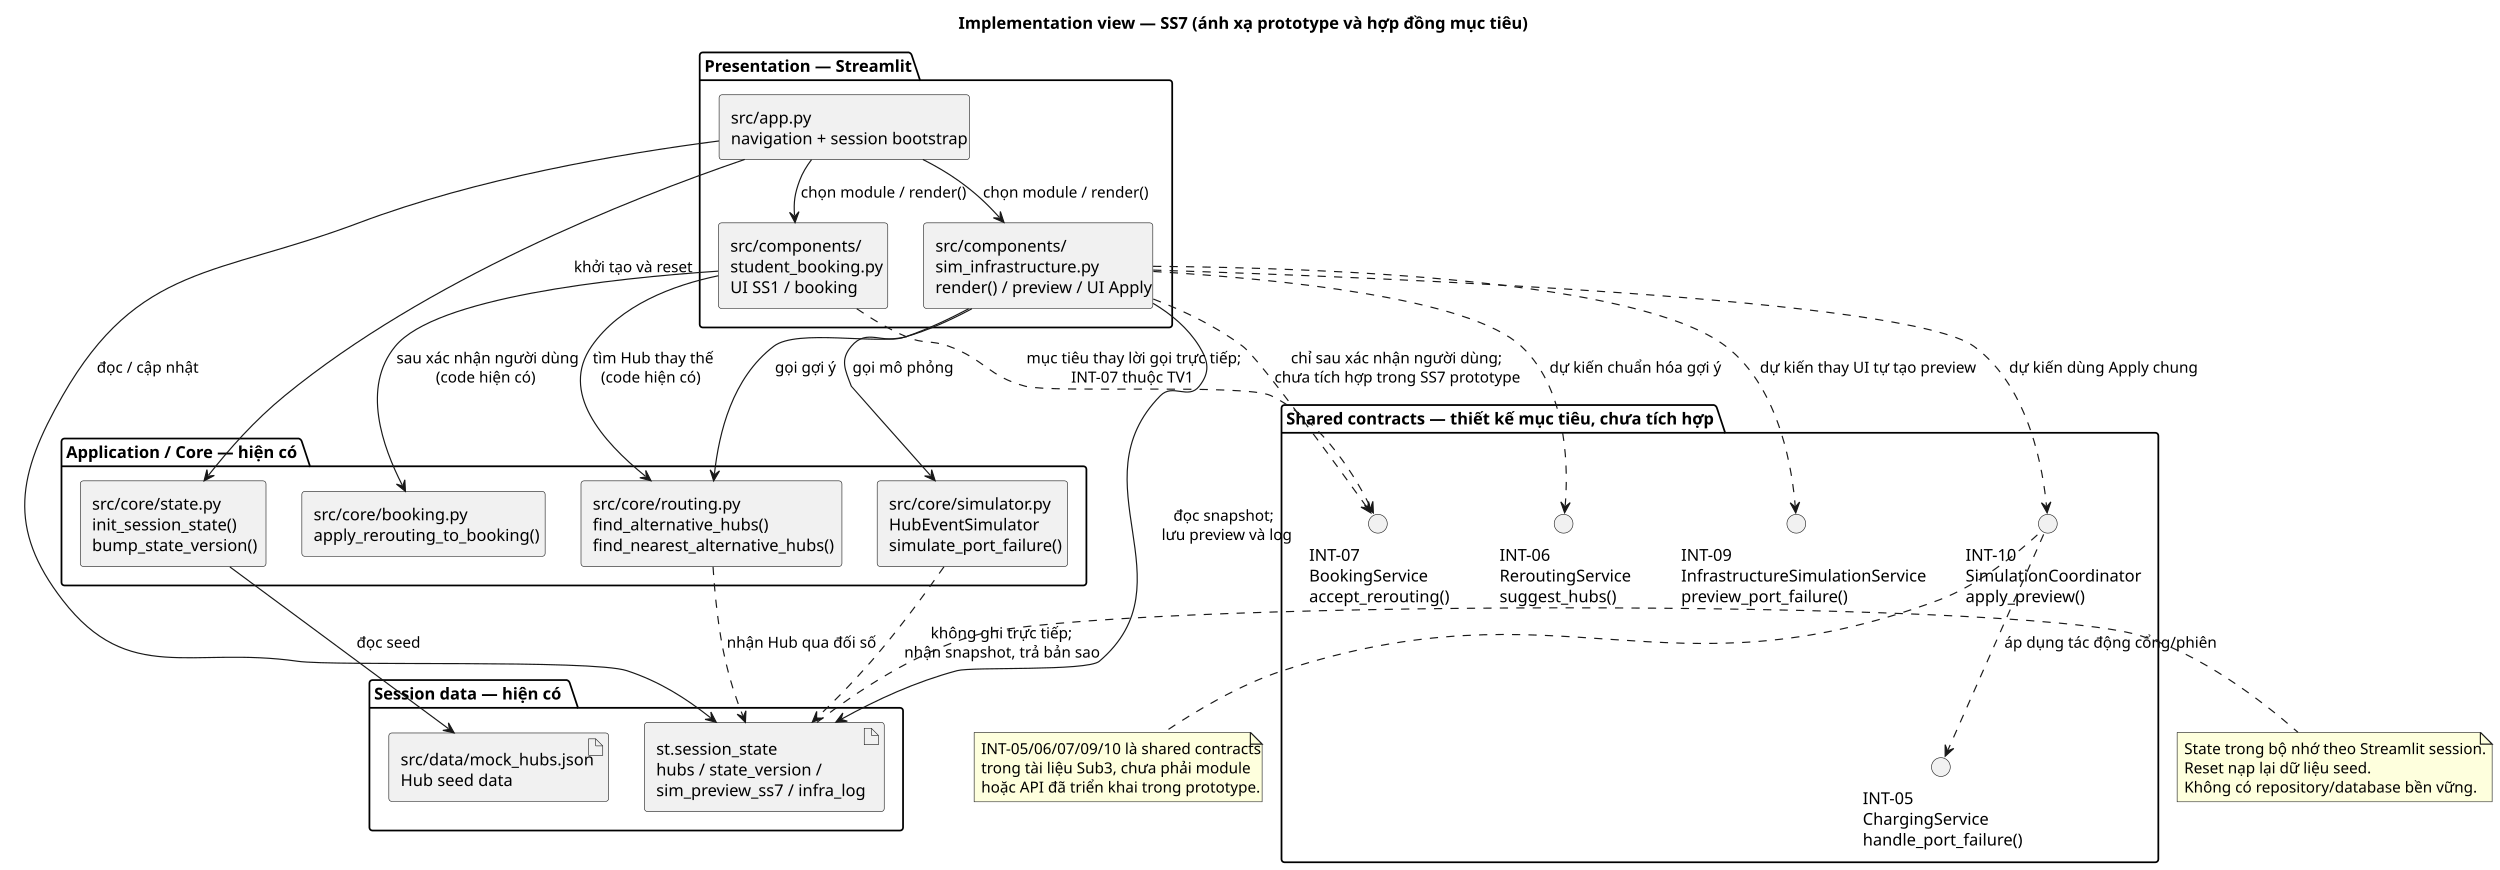
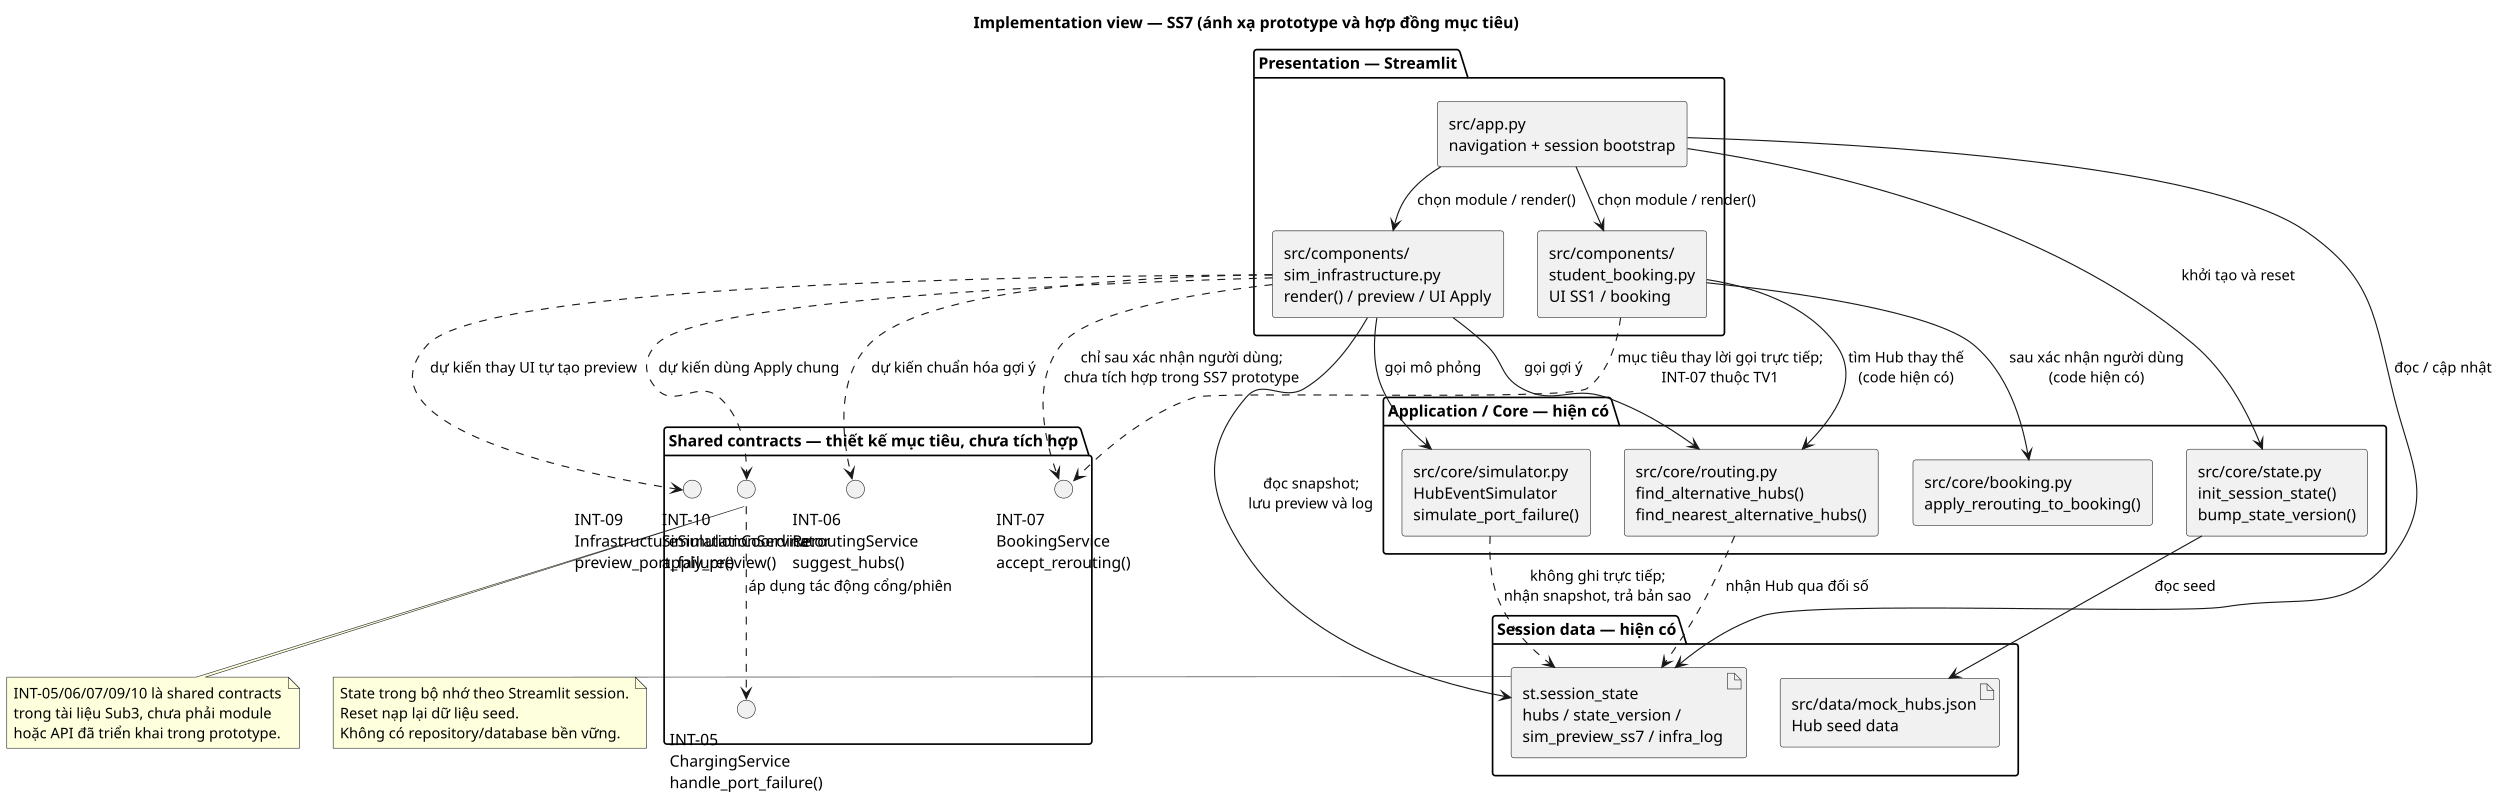
- <svg xmlns="http://www.w3.org/2000/svg" contentStyleType="text/css" height="740px" preserveAspectRatio="none" style="width:2127px;height:740px;background:#FFFFFF;" version="1.1" viewBox="0 0 2127 740" width="2127px" zoomAndPan="magnify">
+ <svg xmlns="http://www.w3.org/2000/svg" version="1.1" data-diagram-type="DESCRIPTION" style="width:2221px;height:713px;background:#FFFFFF;" width="2221px" height="713px" viewBox="0 0 2221 713" zoomAndPan="magnify" preserveAspectRatio="none" contentStyleType="text/css">
  <defs />
-   <g>
-     <text fill="#000000" font-family="sans-serif" font-size="14" font-weight="bold" lengthAdjust="spacing" textLength="482.438" x="815.436" y="24.533">Implementation view — SS7 (ánh xạ prototype và hợp đồng mục tiêu)</text>
-     <g id="cluster_Presentation — Streamlit">
-       <path d="M597.81,44.609 L773.247,44.609 A3.75,3.75 0 0 1 775.747,47.109 L782.747,68.219 L994.81,68.219 A2.5,2.5 0 0 1 997.31,70.719 L997.31,276.109 A2.5,2.5 0 0 1 994.81,278.609 L597.81,278.609 A2.5,2.5 0 0 1 595.31,276.109 L595.31,47.109 A2.5,2.5 0 0 1 597.81,44.609 " fill="none" style="stroke:#000000;stroke-width:1.5;" />
-       <line style="stroke:#000000;stroke-width:1.5;" x1="595.31" x2="782.747" y1="68.219" y2="68.219" />
-       <text fill="#000000" font-family="sans-serif" font-size="14" font-weight="bold" lengthAdjust="spacing" textLength="174.438" x="599.31" y="61.143">Presentation — Streamlit</text>
-     </g>
-     <g id="cluster_Application / Core — hiện có">
-       <path d="M54.81,373.109 L254.248,373.109 A3.75,3.75 0 0 1 256.748,375.609 L263.748,396.719 L921.81,396.719 A2.5,2.5 0 0 1 924.31,399.219 L924.31,495.609 A2.5,2.5 0 0 1 921.81,498.109 L54.81,498.109 A2.5,2.5 0 0 1 52.31,495.609 L52.31,375.609 A2.5,2.5 0 0 1 54.81,373.109 " fill="none" style="stroke:#000000;stroke-width:1.5;" />
-       <line style="stroke:#000000;stroke-width:1.5;" x1="52.31" x2="263.748" y1="396.719" y2="396.719" />
-       <text fill="#000000" font-family="sans-serif" font-size="14" font-weight="bold" lengthAdjust="spacing" textLength="198.438" x="56.31" y="389.643">Application / Core — hiện có</text>
-     </g>
-     <g id="cluster_Session data — hiện có">
-       <path d="M316.81,578.609 L482.248,578.609 A3.75,3.75 0 0 1 484.748,581.109 L491.748,602.219 L765.81,602.219 A2.5,2.5 0 0 1 768.31,604.719 L768.31,704.109 A2.5,2.5 0 0 1 765.81,706.609 L316.81,706.609 A2.5,2.5 0 0 1 314.31,704.109 L314.31,581.109 A2.5,2.5 0 0 1 316.81,578.609 " fill="none" style="stroke:#000000;stroke-width:1.5;" />
-       <line style="stroke:#000000;stroke-width:1.5;" x1="314.31" x2="491.748" y1="602.219" y2="602.219" />
-       <text fill="#000000" font-family="sans-serif" font-size="14" font-weight="bold" lengthAdjust="spacing" textLength="164.438" x="318.31" y="595.143">Session data — hiện có</text>
-     </g>
-     <g id="cluster_Shared contracts — thiết kế mục tiêu, chưa tích hợp">
-       <path d="M1092.81,344.609 L1458.247,344.609 A3.75,3.75 0 0 1 1460.747,347.109 L1467.747,368.219 L1833.81,368.219 A2.5,2.5 0 0 1 1836.31,370.719 L1836.31,731.109 A2.5,2.5 0 0 1 1833.81,733.609 L1092.81,733.609 A2.5,2.5 0 0 1 1090.31,731.109 L1090.31,347.109 A2.5,2.5 0 0 1 1092.81,344.609 " fill="none" style="stroke:#000000;stroke-width:1.5;" />
-       <line style="stroke:#000000;stroke-width:1.5;" x1="1090.31" x2="1467.747" y1="368.219" y2="368.219" />
-       <text fill="#000000" font-family="sans-serif" font-size="14" font-weight="bold" lengthAdjust="spacing" textLength="364.438" x="1094.31" y="361.143">Shared contracts — thiết kế mục tiêu, chưa tích hợp</text>
-     </g>
-     <g id="elem_App">
-       <rect fill="#F1F1F1" height="55.219" rx="2.5" ry="2.5" style="stroke:#181818;stroke-width:0.5;" width="213" x="611.81" y="80.609" />
-       <text fill="#000000" font-family="sans-serif" font-size="14" lengthAdjust="spacing" textLength="66" x="621.81" y="105.143">src/app.py</text>
-       <text fill="#000000" font-family="sans-serif" font-size="14" lengthAdjust="spacing" textLength="193" x="621.81" y="122.752">navigation + session bootstrap</text>
-     </g>
-     <g id="elem_SS7UI">
-       <rect fill="#F1F1F1" height="72.828" rx="2.5" ry="2.5" style="stroke:#181818;stroke-width:0.5;" width="195" x="785.81" y="189.609" />
-       <text fill="#000000" font-family="sans-serif" font-size="14" lengthAdjust="spacing" textLength="104" x="795.81" y="214.143">src/components/</text>
-       <text fill="#000000" font-family="sans-serif" font-size="14" lengthAdjust="spacing" textLength="132" x="795.81" y="231.752">sim_infrastructure.py</text>
-       <text fill="#000000" font-family="sans-serif" font-size="14" lengthAdjust="spacing" textLength="175" x="795.81" y="249.361">render() / preview / UI Apply</text>
-     </g>
-     <g id="elem_BookingUI">
-       <rect fill="#F1F1F1" height="72.828" rx="2.5" ry="2.5" style="stroke:#181818;stroke-width:0.5;" width="144" x="611.31" y="189.609" />
-       <text fill="#000000" font-family="sans-serif" font-size="14" lengthAdjust="spacing" textLength="104" x="621.31" y="214.143">src/components/</text>
-       <text fill="#000000" font-family="sans-serif" font-size="14" lengthAdjust="spacing" textLength="124" x="621.31" y="231.752">student_booking.py</text>
-       <text fill="#000000" font-family="sans-serif" font-size="14" lengthAdjust="spacing" textLength="104" x="621.31" y="249.361">UI SS1 / booking</text>
-     </g>
-     <g id="elem_Simulator">
-       <rect fill="#F1F1F1" height="72.828" rx="2.5" ry="2.5" style="stroke:#181818;stroke-width:0.5;" width="162" x="746.31" y="409.109" />
-       <text fill="#000000" font-family="sans-serif" font-size="14" lengthAdjust="spacing" textLength="131" x="756.31" y="433.643">src/core/simulator.py</text>
-       <text fill="#000000" font-family="sans-serif" font-size="14" lengthAdjust="spacing" textLength="120" x="756.31" y="451.252">HubEventSimulator</text>
-       <text fill="#000000" font-family="sans-serif" font-size="14" lengthAdjust="spacing" textLength="142" x="756.31" y="468.861">simulate_port_failure()</text>
-     </g>
-     <g id="elem_Routing">
-       <rect fill="#F1F1F1" height="72.828" rx="2.5" ry="2.5" style="stroke:#181818;stroke-width:0.5;" width="222" x="494.31" y="409.109" />
-       <text fill="#000000" font-family="sans-serif" font-size="14" lengthAdjust="spacing" textLength="118" x="504.31" y="433.643">src/core/routing.py</text>
-       <text fill="#000000" font-family="sans-serif" font-size="14" lengthAdjust="spacing" textLength="146" x="504.31" y="451.252">find_alternative_hubs()</text>
-       <text fill="#000000" font-family="sans-serif" font-size="14" lengthAdjust="spacing" textLength="202" x="504.31" y="468.861">find_nearest_alternative_hubs()</text>
-     </g>
-     <g id="elem_Booking">
-       <rect fill="#F1F1F1" height="55.219" rx="2.5" ry="2.5" style="stroke:#181818;stroke-width:0.5;" width="207" x="256.81" y="418.109" />
-       <text fill="#000000" font-family="sans-serif" font-size="14" lengthAdjust="spacing" textLength="124" x="266.81" y="442.643">src/core/booking.py</text>
-       <text fill="#000000" font-family="sans-serif" font-size="14" lengthAdjust="spacing" textLength="187" x="266.81" y="460.252">apply_rerouting_to_booking()</text>
-     </g>
-     <g id="elem_State">
-       <rect fill="#F1F1F1" height="72.828" rx="2.5" ry="2.5" style="stroke:#181818;stroke-width:0.5;" width="158" x="68.31" y="409.109" />
-       <text fill="#000000" font-family="sans-serif" font-size="14" lengthAdjust="spacing" textLength="105" x="78.31" y="433.643">src/core/state.py</text>
-       <text fill="#000000" font-family="sans-serif" font-size="14" lengthAdjust="spacing" textLength="123" x="78.31" y="451.252">init_session_state()</text>
-       <text fill="#000000" font-family="sans-serif" font-size="14" lengthAdjust="spacing" textLength="138" x="78.31" y="468.861">bump_state_version()</text>
-     </g>
-     <g id="elem_Session">
-       <rect fill="#F1F1F1" height="75.828" rx="2.5" ry="2.5" style="stroke:#181818;stroke-width:0.5;" width="204" x="548.31" y="614.609" />
-       <polygon fill="#F1F1F1" points="735.31,619.609,735.31,633.609,747.31,633.609,747.31,625.609,741.31,619.609,735.31,619.609" style="stroke:#181818;stroke-width:0.5;" />
-       <line style="stroke:#181818;stroke-width:0.5;" x1="741.31" x2="741.31" y1="619.609" y2="625.609" />
-       <line style="stroke:#181818;stroke-width:0.5;" x1="747.31" x2="741.31" y1="625.609" y2="625.609" />
-       <text fill="#000000" font-family="sans-serif" font-size="14" lengthAdjust="spacing" textLength="102" x="558.31" y="642.143">st.session_state</text>
-       <text fill="#000000" font-family="sans-serif" font-size="14" lengthAdjust="spacing" textLength="136" x="558.31" y="659.752">hubs / state_version /</text>
-       <text fill="#000000" font-family="sans-serif" font-size="14" lengthAdjust="spacing" textLength="174" x="558.31" y="677.361">sim_preview_ss7 / infra_log</text>
-     </g>
-     <g id="elem_Seed">
-       <rect fill="#F1F1F1" height="58.219" rx="2.5" ry="2.5" style="stroke:#181818;stroke-width:0.5;" width="187" x="330.81" y="623.609" />
-       <polygon fill="#F1F1F1" points="500.81,628.609,500.81,642.609,512.81,642.609,512.81,634.609,506.81,628.609,500.81,628.609" style="stroke:#181818;stroke-width:0.5;" />
-       <line style="stroke:#181818;stroke-width:0.5;" x1="506.81" x2="506.81" y1="628.609" y2="634.609" />
-       <line style="stroke:#181818;stroke-width:0.5;" x1="512.81" x2="506.81" y1="634.609" y2="634.609" />
-       <text fill="#000000" font-family="sans-serif" font-size="14" lengthAdjust="spacing" textLength="157" x="340.81" y="651.143">src/data/mock_hubs.json</text>
-       <text fill="#000000" font-family="sans-serif" font-size="14" lengthAdjust="spacing" textLength="92" x="340.81" y="668.752">Hub seed data</text>
-     </g>
-     <g id="elem_Preview">
-       <ellipse cx="1528.31" cy="445.609" fill="#F1F1F1" rx="8" ry="8" style="stroke:#181818;stroke-width:0.5;" />
-       <text fill="#000000" font-family="sans-serif" font-size="14" lengthAdjust="spacing" textLength="42" x="1430.31" y="477.143">INT-09</text>
-       <text fill="#000000" font-family="sans-serif" font-size="14" lengthAdjust="spacing" textLength="196" x="1430.31" y="494.752">InfrastructureSimulationService</text>
-       <text fill="#000000" font-family="sans-serif" font-size="14" lengthAdjust="spacing" textLength="138" x="1430.31" y="512.361">preview_port_failure()</text>
-     </g>
-     <g id="elem_Apply">
-       <ellipse cx="1742.31" cy="445.609" fill="#F1F1F1" rx="8" ry="8" style="stroke:#181818;stroke-width:0.5;" />
-       <text fill="#000000" font-family="sans-serif" font-size="14" lengthAdjust="spacing" textLength="42" x="1672.31" y="477.143">INT-10</text>
-       <text fill="#000000" font-family="sans-serif" font-size="14" lengthAdjust="spacing" textLength="140" x="1672.31" y="494.752">SimulationCoordinator</text>
-       <text fill="#000000" font-family="sans-serif" font-size="14" lengthAdjust="spacing" textLength="100" x="1672.31" y="512.361">apply_preview()</text>
-     </g>
-     <g id="elem_Charging">
-       <ellipse cx="1651.31" cy="652.609" fill="#F1F1F1" rx="8" ry="8" style="stroke:#181818;stroke-width:0.5;" />
-       <text fill="#000000" font-family="sans-serif" font-size="14" lengthAdjust="spacing" textLength="42" x="1584.81" y="684.143">INT-05</text>
-       <text fill="#000000" font-family="sans-serif" font-size="14" lengthAdjust="spacing" textLength="105" x="1584.81" y="701.752">ChargingService</text>
-       <text fill="#000000" font-family="sans-serif" font-size="14" lengthAdjust="spacing" textLength="133" x="1584.81" y="719.361">handle_port_failure()</text>
-     </g>
-     <g id="elem_Suggest">
-       <ellipse cx="1330.31" cy="445.609" fill="#F1F1F1" rx="8" ry="8" style="stroke:#181818;stroke-width:0.5;" />
-       <text fill="#000000" font-family="sans-serif" font-size="14" lengthAdjust="spacing" textLength="42" x="1275.81" y="477.143">INT-06</text>
-       <text fill="#000000" font-family="sans-serif" font-size="14" lengthAdjust="spacing" textLength="109" x="1275.81" y="494.752">ReroutingService</text>
-       <text fill="#000000" font-family="sans-serif" font-size="14" lengthAdjust="spacing" textLength="99" x="1275.81" y="512.361">suggest_hubs()</text>
-     </g>
-     <g id="elem_Accept">
-       <ellipse cx="1172.31" cy="445.609" fill="#F1F1F1" rx="8" ry="8" style="stroke:#181818;stroke-width:0.5;" />
-       <text fill="#000000" font-family="sans-serif" font-size="14" lengthAdjust="spacing" textLength="42" x="1113.81" y="477.143">INT-07</text>
-       <text fill="#000000" font-family="sans-serif" font-size="14" lengthAdjust="spacing" textLength="98" x="1113.81" y="494.752">BookingService</text>
-       <text fill="#000000" font-family="sans-serif" font-size="14" lengthAdjust="spacing" textLength="117" x="1113.81" y="512.361">accept_rerouting()</text>
-     </g>
-     <g id="elem_GMN38">
-       <path d="M1852.31,623.109 L1852.31,682.164 L2120.31,682.164 L2120.31,633.109 L2110.31,623.109 L1852.31,623.109 " fill="#FEFFDD" style="stroke:#181818;stroke-width:0.5;" />
-       <path d="M2110.31,623.109 L2110.31,633.109 L2120.31,633.109 L2110.31,623.109 " fill="#FEFFDD" style="stroke:#181818;stroke-width:1.0;" />
-       <text fill="#000000" font-family="sans-serif" font-size="13" lengthAdjust="spacing" textLength="247" x="1858.31" y="641.605">State trong bộ nhớ theo Streamlit session.</text>
-       <text fill="#000000" font-family="sans-serif" font-size="13" lengthAdjust="spacing" textLength="156" x="1858.31" y="657.956">Reset nạp lại dữ liệu seed.</text>
-       <text fill="#000000" font-family="sans-serif" font-size="13" lengthAdjust="spacing" textLength="234" x="1858.31" y="674.308">Không có repository/database bền vững.</text>
-     </g>
-     <g id="elem_GMN41">
-       <path d="M828.81,623.109 L828.81,682.164 L1073.81,682.164 L1073.81,633.109 L1063.81,623.109 L828.81,623.109 " fill="#FEFFDD" style="stroke:#181818;stroke-width:0.5;" />
-       <path d="M1063.81,623.109 L1063.81,633.109 L1073.81,633.109 L1063.81,623.109 " fill="#FEFFDD" style="stroke:#181818;stroke-width:1.0;" />
-       <text fill="#000000" font-family="sans-serif" font-size="13" lengthAdjust="spacing" textLength="224" x="834.81" y="641.605">INT-05/06/07/09/10 là shared contracts</text>
-       <text fill="#000000" font-family="sans-serif" font-size="13" lengthAdjust="spacing" textLength="217" x="834.81" y="657.956">trong tài liệu Sub3, chưa phải module</text>
-       <text fill="#000000" font-family="sans-serif" font-size="13" lengthAdjust="spacing" textLength="223" x="834.81" y="674.308">hoặc API đã triển khai trong prototype.</text>
-     </g>
-     <g id="link_App_SS7UI">
-       <path d="M785.15,135.669 C795.62,140.979 806.04,146.989 815.31,153.609 C829.39,163.669 838.901,172.482 850.151,184.842 " fill="none" id="App-to-SS7UI" style="stroke:#181818;stroke-width:1.0;" />
-       <polygon fill="#181818" points="854.19,189.279,851.09,179.931,850.824,185.582,845.174,185.316,854.19,189.279" style="stroke:#181818;stroke-width:1.0;" />
-       <text fill="#000000" font-family="sans-serif" font-size="13" lengthAdjust="spacing" textLength="130" x="836.31" y="168.105">chọn module / render()</text>
-     </g>
-     <g id="link_App_BookingUI">
-       <path d="M690.42,135.869 C686.28,141.309 682.63,147.319 680.31,153.609 C676.18,164.799 675.135,171.665 675.985,183.365 " fill="none" id="App-to-BookingUI" style="stroke:#181818;stroke-width:1.0;" />
-       <polygon fill="#181818" points="676.42,189.349,679.757,180.083,676.058,184.363,671.778,180.663,676.42,189.349" style="stroke:#181818;stroke-width:1.0;" />
-       <text fill="#000000" font-family="sans-serif" font-size="13" lengthAdjust="spacing" textLength="130" x="681.31" y="168.105">chọn module / render()</text>
-     </g>
-     <g id="link_App_State">
-       <path d="M633.59,135.639 C532.65,170.209 362.6,238.109 242.31,336.609 C216.32,357.889 195.143,381.914 177.353,404.394 " fill="none" id="App-to-State" style="stroke:#181818;stroke-width:1.0;" />
-       <polygon fill="#181818" points="173.63,409.099,182.352,404.524,176.733,405.179,176.078,399.56,173.63,409.099" style="stroke:#181818;stroke-width:1.0;" />
-       <text fill="#000000" font-family="sans-serif" font-size="13" lengthAdjust="spacing" textLength="97" x="488.31" y="231.605">khởi tạo và reset</text>
-     </g>
-     <g id="link_State_Seed">
-       <path d="M195.56,482.319 C249.81,522.469 331.957,583.27 381.567,619.98 " fill="none" id="State-to-Seed" style="stroke:#181818;stroke-width:1.0;" />
-       <polygon fill="#181818" points="386.39,623.549,381.535,614.981,382.371,620.575,376.776,621.411,386.39,623.549" style="stroke:#181818;stroke-width:1.0;" />
-       <text fill="#000000" font-family="sans-serif" font-size="13" lengthAdjust="spacing" textLength="53" x="303.31" y="551.105">đọc seed</text>
-     </g>
-     <g id="link_App_Session">
-       <path d="M611.67,119.929 C526.65,130.899 405.63,151.819 305.31,189.609 C183.97,235.319 117.89,224.169 53.31,336.609 C14.79,403.669 6,449.429 53.31,510.609 C109.49,583.269 162.38,549.659 253.31,562.609 C284.12,566.999 503.74,560.909 533.31,570.609 C561.12,579.739 583.558,594.042 604.678,610.782 " fill="none" id="App-to-Session" style="stroke:#181818;stroke-width:1.0;" />
-       <polygon fill="#181818" points="609.38,614.509,604.812,605.784,605.462,611.404,599.842,612.054,609.38,614.509" style="stroke:#181818;stroke-width:1.0;" />
-       <text fill="#000000" font-family="sans-serif" font-size="13" lengthAdjust="spacing" textLength="83" x="82.31" y="317.104">đọc / cập nhật</text>
-     </g>
-     <g id="link_SS7UI_Session">
-       <path d="M981.04,258.079 C996.65,267.359 1010.78,279.299 1020.31,294.609 C1028.29,307.439 1029.65,316.729 1020.31,328.609 C1010.98,340.469 997.92,325.879 987.31,336.609 C914.85,409.919 1013.78,495.789 935.31,562.609 C925.05,571.339 827.32,567.119 814.31,570.609 C778.43,580.249 746.351,595.104 716.38,611.544 " fill="none" id="SS7UI-to-Session" style="stroke:#181818;stroke-width:1.0;" />
-       <polygon fill="#181818" points="711.12,614.429,720.934,613.608,715.504,612.025,717.087,606.594,711.12,614.429" style="stroke:#181818;stroke-width:1.0;" />
-       <text fill="#000000" font-family="sans-serif" font-size="13" lengthAdjust="spacing" textLength="82" x="998.31" y="443.104">đọc snapshot;</text>
-       <text fill="#000000" font-family="sans-serif" font-size="13" lengthAdjust="spacing" textLength="102" x="988.31" y="459.456">lưu preview và log</text>
-     </g>
-     <g id="link_SS7UI_Simulator">
-       <path d="M824.17,262.689 C807.25,271.629 788.46,280.419 770.31,286.609 C750.67,293.299 737.67,278.729 724.31,294.609 C714.58,306.169 718.94,314.479 724.31,328.609 C724.43,328.929 761.403,370.526 791.623,404.506 " fill="none" id="SS7UI-to-Simulator" style="stroke:#181818;stroke-width:1.0;" />
-       <polygon fill="#181818" points="795.61,408.989,792.618,399.606,792.287,405.253,786.64,404.922,795.61,408.989" style="stroke:#181818;stroke-width:1.0;" />
-       <text fill="#000000" font-family="sans-serif" font-size="13" lengthAdjust="spacing" textLength="78" x="725.31" y="317.104">gọi mô phỏng</text>
-     </g>
-     <g id="link_SS7UI_Routing">
-       <path d="M826.88,262.659 C809.38,272.049 789.6,281.099 770.31,286.609 C746.31,293.459 678.15,279.479 658.31,294.609 C622.94,321.559 611.765,367.976 607.845,403.146 " fill="none" id="SS7UI-to-Routing" style="stroke:#181818;stroke-width:1.0;" />
-       <polygon fill="#181818" points="607.18,409.109,612.152,400.608,607.734,404.14,604.202,399.722,607.18,409.109" style="stroke:#181818;stroke-width:1.0;" />
-       <text fill="#000000" font-family="sans-serif" font-size="13" lengthAdjust="spacing" textLength="51" x="659.31" y="317.104">gọi gợi ý</text>
-     </g>
-     <g id="link_BookingUI_Routing">
-       <path d="M611.1,234.619 C572.29,242.749 527.55,259.629 503.31,294.609 C476.31,333.569 511.651,374.779 549.201,405.249 " fill="none" id="BookingUI-to-Routing" style="stroke:#181818;stroke-width:1.0;" />
-       <polygon fill="#181818" points="553.86,409.029,549.392,400.252,549.977,405.879,544.351,406.464,553.86,409.029" style="stroke:#181818;stroke-width:1.0;" />
-       <text fill="#000000" font-family="sans-serif" font-size="13" lengthAdjust="spacing" textLength="96" x="504.31" y="309.104">tìm Hub thay thế</text>
-       <text fill="#000000" font-family="sans-serif" font-size="13" lengthAdjust="spacing" textLength="82" x="511.31" y="325.456">(code hiện có)</text>
-     </g>
-     <g id="link_BookingUI_Booking">
-       <path d="M610.94,230.689 C519.65,236.889 370.41,253.229 336.31,294.609 C307.46,329.609 325.483,379.945 342.203,412.715 " fill="none" id="BookingUI-to-Booking" style="stroke:#181818;stroke-width:1.0;" />
-       <polygon fill="#181818" points="344.93,418.059,344.403,408.225,342.658,413.606,337.277,411.861,344.93,418.059" style="stroke:#181818;stroke-width:1.0;" />
-       <text fill="#000000" font-family="sans-serif" font-size="13" lengthAdjust="spacing" textLength="149" x="337.31" y="309.104">sau xác nhận người dùng</text>
-       <text fill="#000000" font-family="sans-serif" font-size="13" lengthAdjust="spacing" textLength="82" x="370.81" y="325.456">(code hiện có)</text>
-     </g>
-     <g id="link_Simulator_Session">
-       <path d="M803.11,482.239 C786.59,505.779 763.72,536.919 741.31,562.609 C725.77,580.429 711.661,594.757 695.451,610.227 " fill="none" id="Simulator-to-Session" style="stroke:#181818;stroke-width:1.0;stroke-dasharray:7.0,7.0;" />
-       <polygon fill="#181818" points="691.11,614.369,700.382,611.049,694.727,610.917,694.859,605.262,691.11,614.369" style="stroke:#181818;stroke-width:1.0;" />
-       <text fill="#000000" font-family="sans-serif" font-size="13" lengthAdjust="spacing" textLength="113" x="791.81" y="543.105">không ghi trực tiếp;</text>
-       <text fill="#000000" font-family="sans-serif" font-size="13" lengthAdjust="spacing" textLength="158" x="769.31" y="559.456">nhận snapshot, trả bản sao</text>
-     </g>
-     <g id="link_Routing_Session">
-       <path d="M606.67,482.269 C608.13,505.419 611.12,536.089 617.31,562.609 C621.39,580.099 625.763,593.25 631.993,609 " fill="none" id="Routing-to-Session" style="stroke:#181818;stroke-width:1.0;stroke-dasharray:7.0,7.0;" />
-       <polygon fill="#181818" points="634.2,614.579,634.609,604.739,632.361,609.93,627.17,607.682,634.2,614.579" style="stroke:#181818;stroke-width:1.0;" />
-       <text fill="#000000" font-family="sans-serif" font-size="13" lengthAdjust="spacing" textLength="119" x="618.31" y="551.105">nhận Hub qua đối số</text>
-     </g>
-     <g id="link_SS7UI_Preview">
-       <path d="M981.05,226.589 C1127.35,227.729 1394.03,237.839 1468.31,294.609 C1515.77,330.889 1525.319,404.658 1527.349,430.428 " fill="none" id="SS7UI-to-Preview" style="stroke:#181818;stroke-width:1.0;stroke-dasharray:7.0,7.0;" />
-       <polygon fill="#181818" points="1527.82,436.409,1531.101,427.123,1527.427,431.425,1523.126,427.751,1527.82,436.409" style="stroke:#181818;stroke-width:1.0;" />
-       <text fill="#000000" font-family="sans-serif" font-size="13" lengthAdjust="spacing" textLength="174" x="1497.31" y="317.104">dự kiến thay UI tự tạo preview</text>
-     </g>
-     <g id="link_SS7UI_Apply">
-       <path d="M981.1,229.789 C1181.35,236.069 1624,254.379 1679.31,294.609 C1727.96,329.999 1738.714,404.365 1741.134,430.355 " fill="none" id="SS7UI-to-Apply" style="stroke:#181818;stroke-width:1.0;stroke-dasharray:7.0,7.0;" />
-       <polygon fill="#181818" points="1741.69,436.329,1744.838,426.997,1741.226,431.351,1736.873,427.739,1741.69,436.329" style="stroke:#181818;stroke-width:1.0;" />
-       <text fill="#000000" font-family="sans-serif" font-size="13" lengthAdjust="spacing" textLength="152" x="1709.31" y="317.104">dự kiến dùng Apply chung</text>
-     </g>
-     <g id="link_Apply_Charging">
-       <path d="M1738.74,454.649 C1724.22,487.369 1672.044,604.895 1657.384,637.925 " fill="none" id="Apply-to-Charging" style="stroke:#181818;stroke-width:1.0;stroke-dasharray:7.0,7.0;" />
-       <polygon fill="#181818" points="1654.95,643.409,1662.257,636.806,1656.978,638.839,1654.945,633.561,1654.95,643.409" style="stroke:#181818;stroke-width:1.0;" />
-       <text fill="#000000" font-family="sans-serif" font-size="13" lengthAdjust="spacing" textLength="167" x="1705.31" y="551.105">áp dụng tác động cổng/phiên</text>
-     </g>
-     <g id="link_SS7UI_Suggest">
-       <path d="M981.28,230.979 C1088.18,237.249 1250.02,253.439 1294.31,294.609 C1335.89,333.269 1333.787,404.79 1331.667,430.29 " fill="none" id="SS7UI-to-Suggest" style="stroke:#181818;stroke-width:1.0;stroke-dasharray:7.0,7.0;" />
-       <polygon fill="#181818" points="1331.17,436.269,1335.902,427.632,1331.584,431.287,1327.929,426.969,1331.17,436.269" style="stroke:#181818;stroke-width:1.0;" />
-       <text fill="#000000" font-family="sans-serif" font-size="13" lengthAdjust="spacing" textLength="142" x="1318.31" y="317.104">dự kiến chuẩn hóa gợi ý</text>
-     </g>
-     <g id="link_BookingUI_Accept">
-       <path d="M728.92,262.679 C742.03,271.559 756.74,280.339 771.31,286.609 C786.36,293.089 791.91,288.989 807.31,294.609 C837.93,305.799 840.8,320.229 872.31,328.609 C894.77,334.589 1060.43,326.409 1081.31,336.609 C1126.69,358.779 1155.301,409.821 1165.781,431.021 " fill="none" id="BookingUI-to-Accept" style="stroke:#181818;stroke-width:1.0;stroke-dasharray:7.0,7.0;" />
-       <polygon fill="#181818" points="1168.44,436.399,1168.037,426.559,1166.224,431.917,1160.866,430.104,1168.44,436.399" style="stroke:#181818;stroke-width:1.0;" />
-       <text fill="#000000" font-family="sans-serif" font-size="13" lengthAdjust="spacing" textLength="176" x="873.31" y="309.104">mục tiêu thay lời gọi trực tiếp;</text>
-       <text fill="#000000" font-family="sans-serif" font-size="13" lengthAdjust="spacing" textLength="100" x="911.31" y="325.456">INT-07 thuộc TV1</text>
-     </g>
-     <g id="link_SS7UI_Accept">
-       <path d="M981.19,254.409 C1007.43,264.489 1034.75,277.699 1057.31,294.609 C1071.62,305.339 1141.446,401.699 1162.896,431.519 " fill="none" id="SS7UI-to-Accept" style="stroke:#181818;stroke-width:1.0;stroke-dasharray:7.0,7.0;" />
-       <polygon fill="#181818" points="1166.4,436.389,1164.392,426.747,1163.48,432.33,1157.897,431.419,1166.4,436.389" style="stroke:#181818;stroke-width:1.0;" />
-       <text fill="#000000" font-family="sans-serif" font-size="13" lengthAdjust="spacing" textLength="174" x="1098.31" y="309.104">chỉ sau xác nhận người dùng;</text>
-       <text fill="#000000" font-family="sans-serif" font-size="13" lengthAdjust="spacing" textLength="202" x="1084.31" y="325.456">chưa tích hợp trong SS7 prototype</text>
-     </g>
-     <g id="link_Session_GMN38">
-       <path d="M695.06,614.579 C729.32,588.089 779.1,555.019 829.31,540.609 C935.14,510.229 1715.01,508.409 1820.31,540.609 C1872.84,556.669 1923.76,595.569 1955.05,622.999 " fill="none" id="Session-GMN38" style="stroke:#181818;stroke-width:1.0;stroke-dasharray:7.0,7.0;" />
-     </g>
-     <g id="link_Apply_GMN41">
-       <path d="M1733.42,455.049 C1717.82,469.289 1683.86,497.799 1649.31,510.609 C1415.42,597.289 1328.4,493.139 1091.31,570.609 C1054.87,582.509 1017.49,604.749 990.53,622.919 " fill="none" id="Apply-GMN41" style="stroke:#181818;stroke-width:1.0;stroke-dasharray:7.0,7.0;" />
+   <g font-family="sans-serif" lengthAdjust="spacing">
+     <g class="title" data-source-line="8">
+       <text x="864.849" y="24.966" fill="#000" font-size="14" textLength="484.986" font-weight="700">Implementation view — SS7 (ánh xạ prototype và hợp đồng mục tiêu)</text>
+     </g>
+     <g class="cluster" data-qualified-name="Presentation . Streamlit" id="ent0001" data-source-line="10">
+       <path d="M1116.5,44.068 L1294.613,44.068 A3.75,3.75 0 0 1 1297.113,46.568 L1304.113,69.136 L1529.5,69.136 A2.5,2.5 0 0 1 1532,71.636 L1532,295.568 A2.5,2.5 0 0 1 1529.5,298.068 L1116.5,298.068 A2.5,2.5 0 0 1 1114,295.568 L1114,46.568 A2.5,2.5 0 0 1 1116.5,44.068" style="stroke:#000;stroke-width:1.5;" fill="none" />
+       <line x1="1114" y1="69.136" x2="1304.113" y2="69.136" style="stroke:#000;stroke-width:1.5;" />
+       <text x="1118" y="61.034" fill="#000" font-size="14" textLength="177.113" font-weight="700">Presentation — Streamlit</text>
+     </g>
+     <g class="cluster" data-qualified-name="Application . Core . hi.n c." id="ent0005" data-source-line="16">
+       <path d="M1231.5,353.068 L1429.283,353.068 A3.75,3.75 0 0 1 1431.783,355.568 L1438.783,378.136 L2117.5,378.136 A2.5,2.5 0 0 1 2120,380.636 L2120,489.568 A2.5,2.5 0 0 1 2117.5,492.068 L1231.5,492.068 A2.5,2.5 0 0 1 1229,489.568 L1229,355.568 A2.5,2.5 0 0 1 1231.5,353.068" style="stroke:#000;stroke-width:1.5;" fill="none" />
+       <line x1="1229" y1="378.136" x2="1438.783" y2="378.136" style="stroke:#000;stroke-width:1.5;" />
+       <text x="1233" y="370.034" fill="#000" font-size="14" textLength="196.783" font-weight="700">Application / Core — hiện có</text>
+     </g>
+     <g class="cluster" data-qualified-name="Session data . hi.n c." id="ent0010" data-source-line="23">
+       <path d="M1328.5,547.068 L1488.749,547.068 A3.75,3.75 0 0 1 1491.249,549.568 L1498.249,572.136 L1790.5,572.136 A2.5,2.5 0 0 1 1793,574.636 L1793,686.568 A2.5,2.5 0 0 1 1790.5,689.068 L1328.5,689.068 A2.5,2.5 0 0 1 1326,686.568 L1326,549.568 A2.5,2.5 0 0 1 1328.5,547.068" style="stroke:#000;stroke-width:1.5;" fill="none" />
+       <line x1="1326" y1="572.136" x2="1498.249" y2="572.136" style="stroke:#000;stroke-width:1.5;" />
+       <text x="1330" y="564.034" fill="#000" font-size="14" textLength="159.249" font-weight="700">Session data — hiện có</text>
+     </g>
+     <g class="cluster" data-qualified-name="Shared contracts . thi.t k. m.c ti.u. ch.a t.ch h.p" id="ent0013" data-source-line="28">
+       <path d="M592.5,379.568 L957.891,379.568 A3.75,3.75 0 0 1 960.391,382.068 L967.391,404.636 L967.5,404.636 A2.5,2.5 0 0 1 970,407.136 L970,658.568 A2.5,2.5 0 0 1 967.5,661.068 L592.5,661.068 A2.5,2.5 0 0 1 590,658.568 L590,382.068 A2.5,2.5 0 0 1 592.5,379.568" style="stroke:#000;stroke-width:1.5;" fill="none" />
+       <line x1="590" y1="404.636" x2="967.391" y2="404.636" style="stroke:#000;stroke-width:1.5;" />
+       <text x="594" y="396.534" fill="#000" font-size="14" textLength="364.391" font-weight="700">Shared contracts — thiết kế mục tiêu, chưa tích hợp</text>
+     </g>
+     <g class="entity" data-qualified-name="GMN37" id="ent0038" data-source-line="57">
+       <path d="M296,601.568 L296,664.686 A0,0 0 0 0 296,664.686 L574.374,664.686 A0,0 0 0 0 574.374,664.686 L574.374,611.568 L564.374,601.568 L471.282,601.568 L1342.269,601.186 L463.282,601.568 L296,601.568 A0,0 0 0 0 296,601.568" style="stroke:#181818;stroke-width:0.5;" fill="#FEFFDD" />
+       <path d="M564.374,601.568 L564.374,611.568 L574.374,611.568 L564.374,601.568" style="stroke:#181818;stroke-width:0.5;" fill="#FEFFDD" />
+       <text x="302" y="620.465" fill="#000" font-size="13" textLength="257.374">State trong bộ nhớ theo Streamlit session.</text>
+       <text x="302" y="638.171" fill="#000" font-size="13" textLength="159.094">Reset nạp lại dữ liệu seed.</text>
+       <text x="302" y="655.877" fill="#000" font-size="13" textLength="249.496">Không có repository/database bền vững.</text>
+     </g>
+     <g class="entity" data-qualified-name="GMN40" id="ent0041" data-source-line="63">
+       <path d="M6,601.568 L6,664.686 A0,0 0 0 0 6,664.686 L266.096,664.686 A0,0 0 0 0 266.096,664.686 L266.096,611.568 L256.096,601.568 L182.302,601.568 L661.172,449.96 L174.302,601.568 L6,601.568 A0,0 0 0 0 6,601.568" style="stroke:#181818;stroke-width:0.5;" fill="#FEFFDD" />
+       <path d="M256.096,601.568 L256.096,611.568 L266.096,611.568 L256.096,601.568" style="stroke:#181818;stroke-width:0.5;" fill="#FEFFDD" />
+       <text x="12" y="620.465" fill="#000" font-size="13" textLength="239.096">INT-05/06/07/09/10 là shared contracts</text>
+       <text x="12" y="638.171" fill="#000" font-size="13" textLength="229.476">trong tài liệu Sub3, chưa phải module</text>
+       <text x="12" y="655.877" fill="#000" font-size="13" textLength="237.887">hoặc API đã triển khai trong prototype.</text>
+     </g>
+     <g class="entity" data-qualified-name="Presentation . Streamlit.App" id="ent0002" data-source-line="11">
+       <rect x="1277" y="90.068" width="221.767" height="58.136" fill="#F1F1F1" style="stroke:#181818;stroke-width:0.5;" rx="2.5" ry="2.5" />
+       <text x="1287" y="115.034" fill="#000" font-size="14" textLength="68.992">src/app.py</text>
+       <text x="1287" y="134.102" fill="#000" font-size="14" textLength="201.767">navigation + session bootstrap</text>
+     </g>
+     <g class="entity" data-qualified-name="Presentation . Streamlit.SS7UI" id="ent0003" data-source-line="12">
+       <rect x="1130.5" y="205.068" width="205.443" height="77.204" fill="#F1F1F1" style="stroke:#181818;stroke-width:0.5;" rx="2.5" ry="2.5" />
+       <text x="1140.5" y="230.034" fill="#000" font-size="14" textLength="111.944">src/components/</text>
+       <text x="1140.5" y="249.102" fill="#000" font-size="14" textLength="140.139">sim_infrastructure.py</text>
+       <text x="1140.5" y="268.17" fill="#000" font-size="14" textLength="185.443">render() / preview / UI Apply</text>
+     </g>
+     <g class="entity" data-qualified-name="Presentation . Streamlit.BookingUI" id="ent0004" data-source-line="13">
+       <rect x="1366" y="205.068" width="150.242" height="77.204" fill="#F1F1F1" style="stroke:#181818;stroke-width:0.5;" rx="2.5" ry="2.5" />
+       <text x="1376" y="230.034" fill="#000" font-size="14" textLength="111.944">src/components/</text>
+       <text x="1376" y="249.102" fill="#000" font-size="14" textLength="130.242">student_booking.py</text>
+       <text x="1376" y="268.17" fill="#000" font-size="14" textLength="108.388">UI SS1 / booking</text>
+     </g>
+     <g class="entity" data-qualified-name="Application . Core . hi.n c..Simulator" id="ent0006" data-source-line="17">
+       <rect x="1245.5" y="399.068" width="167.447" height="77.204" fill="#F1F1F1" style="stroke:#181818;stroke-width:0.5;" rx="2.5" ry="2.5" />
+       <text x="1255.5" y="424.034" fill="#000" font-size="14" textLength="140.825">src/core/simulator.py</text>
+       <text x="1255.5" y="443.102" fill="#000" font-size="14" textLength="127.946">HubEventSimulator</text>
+       <text x="1255.5" y="462.17" fill="#000" font-size="14" textLength="147.447">simulate_port_failure()</text>
+     </g>
+     <g class="entity" data-qualified-name="Application . Core . hi.n c..Routing" id="ent0007" data-source-line="18">
+       <rect x="1443" y="399.068" width="225.575" height="77.204" fill="#F1F1F1" style="stroke:#181818;stroke-width:0.5;" rx="2.5" ry="2.5" />
+       <text x="1453" y="424.034" fill="#000" font-size="14" textLength="126.826">src/core/routing.py</text>
+       <text x="1453" y="443.102" fill="#000" font-size="14" textLength="149.519">find_alternative_hubs()</text>
+       <text x="1453" y="462.17" fill="#000" font-size="14" textLength="205.575">find_nearest_alternative_hubs()</text>
+     </g>
+     <g class="entity" data-qualified-name="Application . Core . hi.n c..Booking" id="ent0008" data-source-line="19">
+       <rect x="1699.5" y="408.568" width="212.807" height="58.136" fill="#F1F1F1" style="stroke:#181818;stroke-width:0.5;" rx="2.5" ry="2.5" />
+       <text x="1709.5" y="433.534" fill="#000" font-size="14" textLength="131.893">src/core/booking.py</text>
+       <text x="1709.5" y="452.602" fill="#000" font-size="14" textLength="192.807">apply_rerouting_to_booking()</text>
+     </g>
+     <g class="entity" data-qualified-name="Application . Core . hi.n c..State" id="ent0009" data-source-line="20">
+       <rect x="1942.5" y="399.068" width="160.587" height="77.204" fill="#F1F1F1" style="stroke:#181818;stroke-width:0.5;" rx="2.5" ry="2.5" />
+       <text x="1952.5" y="424.034" fill="#000" font-size="14" textLength="110.558">src/core/state.py</text>
+       <text x="1952.5" y="443.102" fill="#000" font-size="14" textLength="123.074">init_session_state()</text>
+       <text x="1952.5" y="462.17" fill="#000" font-size="14" textLength="140.587">bump_state_version()</text>
+     </g>
+     <g class="entity" data-qualified-name="Session data . hi.n c..Session" id="ent0011" data-source-line="24">
+       <rect x="1342.5" y="593.068" width="209.283" height="80.204" fill="#F1F1F1" style="stroke:#181818;stroke-width:0.5;" rx="2.5" ry="2.5" />
+       <polygon points="1534.783,598.068,1534.783,612.068,1546.783,612.068,1546.783,604.068,1540.783,598.068,1534.783,598.068" fill="#F1F1F1" style="stroke:#181818;stroke-width:0.5;stroke-linejoin:miter;stroke-miterlimit:10;" />
+       <line x1="1540.783" y1="598.068" x2="1540.783" y2="604.068" style="stroke:#181818;stroke-width:0.5;" />
+       <line x1="1546.783" y1="604.068" x2="1540.783" y2="604.068" style="stroke:#181818;stroke-width:0.5;" />
+       <text x="1352.5" y="621.034" fill="#000" font-size="14" textLength="103.04">st.session_state</text>
+       <text x="1352.5" y="640.102" fill="#000" font-size="14" textLength="140.965">hubs / state_version /</text>
+       <text x="1352.5" y="659.17" fill="#000" font-size="14" textLength="179.283">sim_preview_ss7 / infra_log</text>
+     </g>
+     <g class="entity" data-qualified-name="Session data . hi.n c..Seed" id="ent0012" data-source-line="25">
+       <rect x="1581.5" y="602.568" width="194.779" height="61.136" fill="#F1F1F1" style="stroke:#181818;stroke-width:0.5;" rx="2.5" ry="2.5" />
+       <polygon points="1759.279,607.568,1759.279,621.568,1771.279,621.568,1771.279,613.568,1765.279,607.568,1759.279,607.568" fill="#F1F1F1" style="stroke:#181818;stroke-width:0.5;stroke-linejoin:miter;stroke-miterlimit:10;" />
+       <line x1="1765.279" y1="607.568" x2="1765.279" y2="613.568" style="stroke:#181818;stroke-width:0.5;" />
+       <line x1="1771.279" y1="613.568" x2="1765.279" y2="613.568" style="stroke:#181818;stroke-width:0.5;" />
+       <text x="1591.5" y="630.534" fill="#000" font-size="14" textLength="164.779">src/data/mock_hubs.json</text>
+       <text x="1591.5" y="649.602" fill="#000" font-size="14" textLength="95.396">Hub seed data</text>
+     </g>
+     <g class="entity" data-qualified-name="Shared contracts . thi.t k. m.c ti.u. ch.a t.ch h.p.Preview" id="ent0014" data-source-line="29">
+       <ellipse cx="615" cy="434.568" rx="8" ry="8" fill="#F1F1F1" style="stroke:#181818;stroke-width:0.5;" />
+       <text x="510.427" y="466.534" fill="#000" font-size="14" textLength="43.694">INT-09</text>
+       <text x="510.427" y="485.602" fill="#000" font-size="14" textLength="209.145">InfrastructureSimulationService</text>
+       <text x="510.427" y="504.67" fill="#000" font-size="14" textLength="142.883">preview_port_failure()</text>
+     </g>
+     <g class="entity" data-qualified-name="Shared contracts . thi.t k. m.c ti.u. ch.a t.ch h.p.Apply" id="ent0015" data-source-line="30">
+       <ellipse cx="663" cy="434.568" rx="8" ry="8" fill="#F1F1F1" style="stroke:#181818;stroke-width:0.5;" />
+       <text x="588.051" y="466.534" fill="#000" font-size="14" textLength="43.694">INT-10</text>
+       <text x="588.051" y="485.602" fill="#000" font-size="14" textLength="149.897">SimulationCoordinator</text>
+       <text x="588.051" y="504.67" fill="#000" font-size="14" textLength="102.354">apply_preview()</text>
+     </g>
+     <g class="entity" data-qualified-name="Shared contracts . thi.t k. m.c ti.u. ch.a t.ch h.p.Charging" id="ent0016" data-source-line="31">
+       <ellipse cx="663" cy="630.068" rx="8" ry="8" fill="#F1F1F1" style="stroke:#181818;stroke-width:0.5;" />
+       <text x="594.876" y="662.034" fill="#000" font-size="14" textLength="43.694">INT-05</text>
+       <text x="594.876" y="681.102" fill="#000" font-size="14" textLength="107.324">ChargingService</text>
+       <text x="594.876" y="700.17" fill="#000" font-size="14" textLength="136.247">handle_port_failure()</text>
+     </g>
+     <g class="entity" data-qualified-name="Shared contracts . thi.t k. m.c ti.u. ch.a t.ch h.p.Suggest" id="ent0017" data-source-line="32">
+       <ellipse cx="760" cy="434.568" rx="8" ry="8" fill="#F1F1F1" style="stroke:#181818;stroke-width:0.5;" />
+       <text x="703.93" y="466.534" fill="#000" font-size="14" textLength="43.694">INT-06</text>
+       <text x="703.93" y="485.602" fill="#000" font-size="14" textLength="112.14">ReroutingService</text>
+       <text x="703.93" y="504.67" fill="#000" font-size="14" textLength="99.47">suggest_hubs()</text>
+     </g>
+     <g class="entity" data-qualified-name="Shared contracts . thi.t k. m.c ti.u. ch.a t.ch h.p.Accept" id="ent0018" data-source-line="33">
+       <ellipse cx="945" cy="434.568" rx="8" ry="8" fill="#F1F1F1" style="stroke:#181818;stroke-width:0.5;" />
+       <text x="885.01" y="466.534" fill="#000" font-size="14" textLength="43.694">INT-07</text>
+       <text x="885.01" y="485.602" fill="#000" font-size="14" textLength="101.094">BookingService</text>
+       <text x="885.01" y="504.67" fill="#000" font-size="14" textLength="119.98">accept_rerouting()</text>
+     </g>
+     <g class="link" data-entity-1="ent0002" data-entity-2="ent0003" id="lnk19" data-link-type="dependency">
+       <polygon points="1237.693,204.693,1243.749,196.926,1238.901,199.841,1235.986,194.993,1237.693,204.693" fill="#181818" style="stroke:#181818;stroke-width:1;stroke-linejoin:miter;stroke-miterlimit:10;" />
+       <path d="M1279.909,148.246 C1271.508,153.248 1263.702,159.136 1257,166.068 C1246.938,176.475 1242.298,186.2 1238.901,199.841" style="stroke:#181818;stroke-width:1;" fill="none" />
+       <text x="1259" y="181.965" fill="#000" font-size="13" textLength="141.115">chọn module / render()</text>
+     </g>
+     <g class="link" data-entity-1="ent0002" data-entity-2="ent0004" id="lnk20" data-link-type="dependency">
+       <polygon points="1424.679,204.844,1424.776,194.996,1422.693,200.255,1417.434,198.173,1424.679,204.844" fill="#181818" style="stroke:#181818;stroke-width:1;stroke-linejoin:miter;stroke-miterlimit:10;" />
+       <path d="M1400.159,148.172 C1407.433,164.984 1414.784,181.974 1422.693,200.255" style="stroke:#181818;stroke-width:1;" fill="none" />
+       <text x="1419" y="181.965" fill="#000" font-size="13" textLength="141.115">chọn module / render()</text>
+     </g>
+     <g class="link" data-entity-1="ent0002" data-entity-2="ent0009" id="lnk21" data-link-type="dependency">
+       <polygon points="2009.93,398.921,2010.237,389.077,2008.043,394.29,2002.829,392.096,2009.93,398.921" fill="#181818" style="stroke:#181818;stroke-width:1;stroke-linejoin:miter;stroke-miterlimit:10;" />
+       <path d="M1499.116,131.992 C1621.822,150.342 1819.16,195.82 1949,306.068 C1978.086,330.765 1996.229,365.302 2008.043,394.29" style="stroke:#181818;stroke-width:1;" fill="none" />
+       <text x="1938" y="248.965" fill="#000" font-size="13" textLength="101.179">khởi tạo và reset</text>
+     </g>
+     <g class="link" data-entity-1="ent0009" data-entity-2="ent0012" id="lnk22" data-link-type="dependency">
+       <polygon points="1731.492,602.541,1741.297,601.615,1735.85,600.09,1737.375,594.643,1731.492,602.541" fill="#181818" style="stroke:#181818;stroke-width:1;stroke-linejoin:miter;stroke-miterlimit:10;" />
+       <path d="M1956.265,476.106 C1890.616,513.034 1796.081,566.21 1735.85,600.09" style="stroke:#181818;stroke-width:1;" fill="none" />
+       <text x="1914" y="524.965" fill="#000" font-size="13" textLength="54.392">đọc seed</text>
+     </g>
+     <g class="link" data-entity-1="ent0002" data-entity-2="ent0011" id="lnk23" data-link-type="dependency">
+       <polygon points="1488.395,593.032,1497.889,590.414,1492.259,589.86,1492.813,584.23,1488.395,593.032" fill="#181818" style="stroke:#181818;stroke-width:1;stroke-linejoin:miter;stroke-miterlimit:10;" />
+       <path d="M1499.197,122.274 C1663.582,127.524 1961.367,145.253 2048,205.068 C2109.358,247.432 2108.903,280.735 2127,353.068 C2141.994,412.999 2163.574,442.28 2127,492.068 C2085.639,548.371 2045.953,527.83 1977,539.068 C1931.919,546.415 1609.359,532.706 1566,547.068 C1537.44,556.528 1513.687,572.27 1492.259,589.86" style="stroke:#181818;stroke-width:1;" fill="none" />
+       <text x="2127" y="330.965" fill="#000" font-size="13" textLength="86.684">đọc / cập nhật</text>
+     </g>
+     <g class="link" data-entity-1="ent0003" data-entity-2="ent0011" id="lnk24" data-link-type="dependency">
+       <polygon points="1342.161,619.788,1334.088,614.145,1337.253,618.835,1332.564,621.999,1342.161,619.788" fill="#181818" style="stroke:#181818;stroke-width:1;stroke-linejoin:miter;stroke-miterlimit:10;" />
+       <path d="M1214.812,282.287 C1202.233,304.198 1183.374,330.312 1159,345.068 C1138.997,357.178 1122.225,335.321 1107,353.068 C1066.775,399.955 1072.624,440.738 1107,492.068 C1159.038,569.772 1257.955,603.437 1337.253,618.835" style="stroke:#181818;stroke-width:1;" fill="none" />
+       <text x="1122.123" y="433.965" fill="#000" font-size="13" textLength="85.358">đọc snapshot;</text>
+       <text x="1109" y="451.671" fill="#000" font-size="13" textLength="111.605">lưu preview và log</text>
+     </g>
+     <g class="link" data-entity-1="ent0003" data-entity-2="ent0006" id="lnk25" data-link-type="dependency">
+       <polygon points="1271.545,399.027,1267.235,390.172,1267.72,395.808,1262.084,396.293,1271.545,399.027" fill="#181818" style="stroke:#181818;stroke-width:1;stroke-linejoin:miter;stroke-miterlimit:10;" />
+       <path d="M1223.223,282.334 C1220.092,301.847 1219.361,325.585 1228,345.068 C1237.351,366.157 1250.404,381.235 1267.72,395.808" style="stroke:#181818;stroke-width:1;" fill="none" />
+       <text x="1230" y="330.965" fill="#000" font-size="13" textLength="85.917">gọi mô phỏng</text>
+     </g>
+     <g class="link" data-entity-1="ent0003" data-entity-2="ent0007" id="lnk26" data-link-type="dependency">
+       <polygon points="1509.528,398.881,1504.577,390.367,1505.475,395.952,1499.89,396.85,1509.528,398.881" fill="#181818" style="stroke:#181818;stroke-width:1;stroke-linejoin:miter;stroke-miterlimit:10;" />
+       <path d="M1290.866,282.168 C1300.952,289.635 1311.063,297.751 1320,306.068 C1336.413,321.343 1332.27,334.418 1352,345.068 C1381.499,360.991 1395.401,341.877 1427,353.068 C1456.549,363.532 1482.096,379.052 1505.475,395.952" style="stroke:#181818;stroke-width:1;" fill="none" />
+       <text x="1354" y="330.965" fill="#000" font-size="13" textLength="51.961">gọi gợi ý</text>
+     </g>
+     <g class="link" data-entity-1="ent0004" data-entity-2="ent0007" id="lnk27" data-link-type="dependency">
+       <polygon points="1601.213,398.977,1610.397,395.42,1604.74,395.433,1604.727,389.776,1601.213,398.977" fill="#181818" style="stroke:#181818;stroke-width:1;stroke-linejoin:miter;stroke-miterlimit:10;" />
+       <path d="M1516.421,248.401 C1557.395,254.804 1604.895,270.179 1631,306.068 C1652.597,335.759 1631.424,368.623 1604.74,395.433" style="stroke:#181818;stroke-width:1;" fill="none" />
+       <text x="1642" y="321.965" fill="#000" font-size="13" textLength="102.713">tìm Hub thay thế</text>
+       <text x="1650.931" y="339.671" fill="#000" font-size="13" textLength="84.851">(code hiện có)</text>
+     </g>
+     <g class="link" data-entity-1="ent0004" data-entity-2="ent0008" id="lnk28" data-link-type="dependency">
+       <polygon points="1802.468,408.556,1804.835,398.995,1801.595,403.632,1796.958,400.392,1802.468,408.556" fill="#181818" style="stroke:#181818;stroke-width:1;stroke-linejoin:miter;stroke-miterlimit:10;" />
+       <path d="M1516.103,251.176 C1596.596,259.653 1717.6,276.862 1753,306.068 C1784.123,331.745 1796.271,373.612 1801.595,403.632" style="stroke:#181818;stroke-width:1;" fill="none" />
+       <text x="1785" y="321.965" fill="#000" font-size="13" textLength="155.09">sau xác nhận người dùng</text>
+       <text x="1820.12" y="339.671" fill="#000" font-size="13" textLength="84.851">(code hiện có)</text>
+     </g>
+     <g class="link" data-entity-1="ent0006" data-entity-2="ent0011" id="lnk29" data-link-type="dependency">
+       <polygon points="1381.112,592.878,1376.487,584.183,1377.173,589.798,1371.558,590.484,1381.112,592.878" fill="#181818" style="stroke:#181818;stroke-width:1;stroke-linejoin:miter;stroke-miterlimit:10;" />
+       <path d="M1323.829,476.216 C1322.815,495.921 1324.346,519.871 1334,539.068 C1344.673,560.292 1358.685,575.338 1377.173,589.798" style="stroke:#181818;stroke-width:1;stroke-dasharray:7,7;" fill="none" />
+       <text x="1359.257" y="515.965" fill="#000" font-size="13" textLength="120.315">không ghi trực tiếp;</text>
+       <text x="1336" y="533.671" fill="#000" font-size="13" textLength="166.829">nhận snapshot, trả bản sao</text>
+     </g>
+     <g class="link" data-entity-1="ent0007" data-entity-2="ent0011" id="lnk30" data-link-type="dependency">
+       <polygon points="1476.365,592.809,1484.834,587.782,1479.258,588.73,1478.309,583.153,1476.365,592.809" fill="#181818" style="stroke:#181818;stroke-width:1;stroke-linejoin:miter;stroke-miterlimit:10;" />
+       <path d="M1541.109,476.111 C1533.003,495.346 1522.33,518.901 1511,539.068 C1500.728,557.352 1490.755,572.52 1479.258,588.73" style="stroke:#181818;stroke-width:1;stroke-dasharray:7,7;" fill="none" />
+       <text x="1533" y="524.965" fill="#000" font-size="13" textLength="127.231">nhận Hub qua đối số</text>
+     </g>
+     <g class="link" data-entity-1="ent0003" data-entity-2="ent0014" id="lnk31" data-link-type="dependency">
+       <polygon points="605.958,435.235,597.671,429.912,601.016,434.474,596.454,437.819,605.958,435.235" fill="#181818" style="stroke:#181818;stroke-width:1;stroke-linejoin:miter;stroke-miterlimit:10;" />
+       <path d="M1130.421,244.319 C914.786,244.87 430.16,252.161 380,306.068 C306.883,384.647 549.896,426.607 601.016,434.474" style="stroke:#181818;stroke-width:1;stroke-dasharray:7,7;" fill="none" />
+       <text x="382" y="330.965" fill="#000" font-size="13" textLength="184.769">dự kiến thay UI tự tạo preview</text>
+     </g>
+     <g class="link" data-entity-1="ent0003" data-entity-2="ent0015" id="lnk32" data-link-type="dependency">
+       <polygon points="663.344,425.385,667.293,416.362,663.315,420.385,659.293,416.408,663.344,425.385" fill="#181818" style="stroke:#181818;stroke-width:1;stroke-linejoin:miter;stroke-miterlimit:10;" />
+       <path d="M1130.488,246.85 C956.601,251.791 619.068,266.427 583,306.068 C571.335,318.889 571.643,331.973 583,345.068 C599.473,364.061 620.039,336.558 639,353.068 C660.158,371.491 663.212,402.222 663.315,420.385" style="stroke:#181818;stroke-width:1;stroke-dasharray:7,7;" fill="none" />
+       <text x="585" y="330.965" fill="#000" font-size="13" textLength="160.615">dự kiến dùng Apply chung</text>
+     </g>
+     <g class="link" data-entity-1="ent0015" data-entity-2="ent0016" id="lnk33" data-link-type="dependency">
+       <polygon points="663,620.797,667,611.797,663,615.797,659,611.797,663,620.797" fill="#181818" style="stroke:#181818;stroke-width:1;stroke-linejoin:miter;stroke-miterlimit:10;" />
+       <path d="M663,449.808 C663,484.007 663,581.556 663,615.797" style="stroke:#181818;stroke-width:1;stroke-dasharray:7,7;" fill="none" />
+       <text x="665" y="524.965" fill="#000" font-size="13" textLength="180.726">áp dụng tác động cổng/phiên</text>
+     </g>
+     <g class="link" data-entity-1="ent0003" data-entity-2="ent0017" id="lnk34" data-link-type="dependency">
+       <polygon points="756.948,425.279,758.733,415.593,755.779,420.417,750.955,417.463,756.948,425.279" fill="#181818" style="stroke:#181818;stroke-width:1;stroke-linejoin:miter;stroke-miterlimit:10;" />
+       <path d="M1130.357,243.93 C1009.714,245.539 819.842,256.227 772,306.068 C740.489,338.896 749.721,395.219 755.779,420.417" style="stroke:#181818;stroke-width:1;stroke-dasharray:7,7;" fill="none" />
+       <text x="774" y="330.965" fill="#000" font-size="13" textLength="146.133">dự kiến chuẩn hóa gợi ý</text>
+     </g>
+     <g class="link" data-entity-1="ent0004" data-entity-2="ent0018" id="lnk35" data-link-type="dependency">
+       <polygon points="954.085,426.939,963.246,423.324,957.589,423.373,957.54,417.717,954.085,426.939" fill="#181818" style="stroke:#181818;stroke-width:1;stroke-linejoin:miter;stroke-miterlimit:10;" />
+       <path d="M1439.759,282.234 C1436.868,304.269 1429.227,330.534 1410,345.068 C1394.529,356.763 1079.389,346.904 1061,353.068 C1015.357,368.367 975.78,404.865 957.589,423.373" style="stroke:#181818;stroke-width:1;stroke-dasharray:7,7;" fill="none" />
+       <text x="1437" y="321.965" fill="#000" font-size="13" textLength="182.624">mục tiêu thay lời gọi trực tiếp;</text>
+       <text x="1475.981" y="339.671" fill="#000" font-size="13" textLength="104.663">INT-07 thuộc TV1</text>
+     </g>
+     <g class="link" data-entity-1="ent0003" data-entity-2="ent0018" id="lnk36" data-link-type="dependency">
+       <polygon points="940.525,425.251,941.221,415.427,938.822,420.55,933.699,418.151,940.525,425.251" fill="#181818" style="stroke:#181818;stroke-width:1;stroke-linejoin:miter;stroke-miterlimit:10;" />
+       <path d="M1130.345,252.833 C1056.716,261.141 966.529,277.025 943,306.068 C914.615,341.104 929.865,395.825 938.822,420.55" style="stroke:#181818;stroke-width:1;stroke-dasharray:7,7;" fill="none" />
+       <text x="960.054" y="321.965" fill="#000" font-size="13" textLength="179.582">chỉ sau xác nhận người dùng;</text>
+       <text x="945" y="339.671" fill="#000" font-size="13" textLength="209.69">chưa tích hợp trong SS7 prototype</text>
    </g>
  </g>
</svg>
